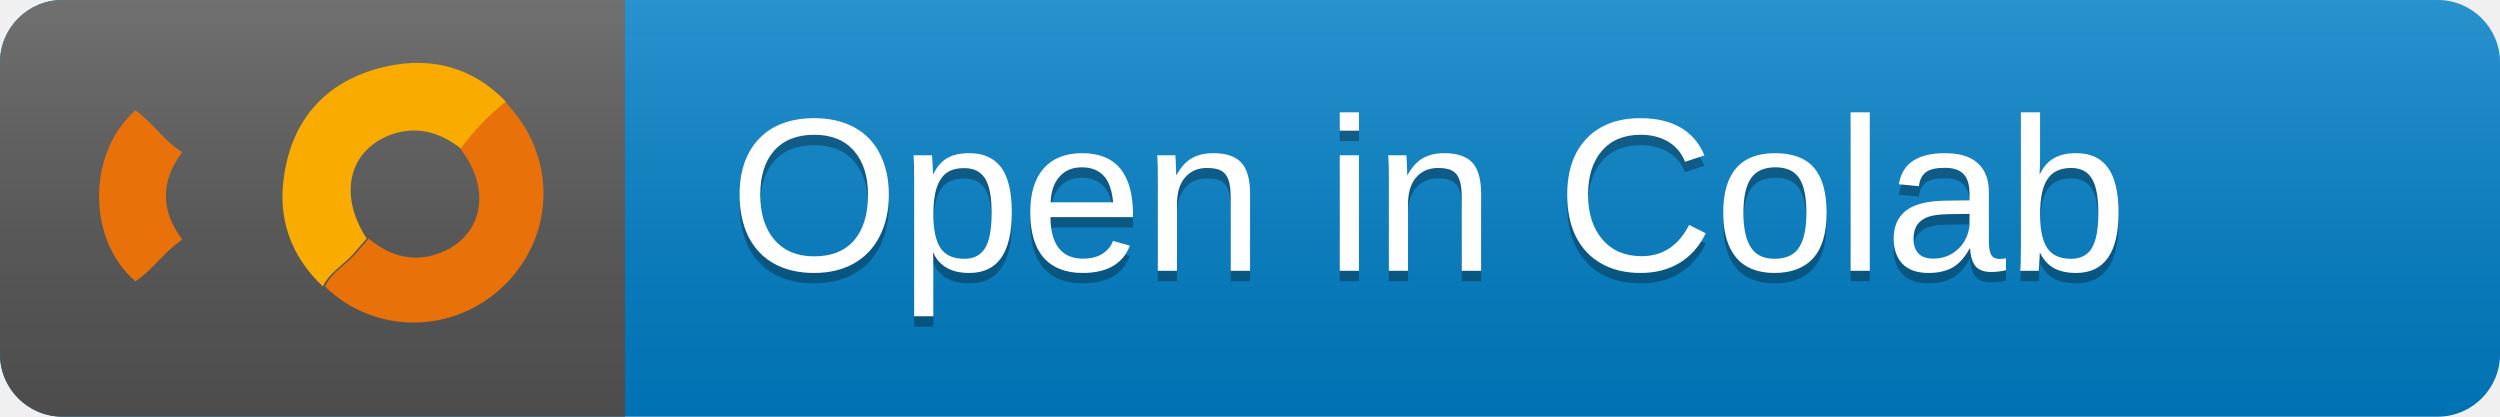
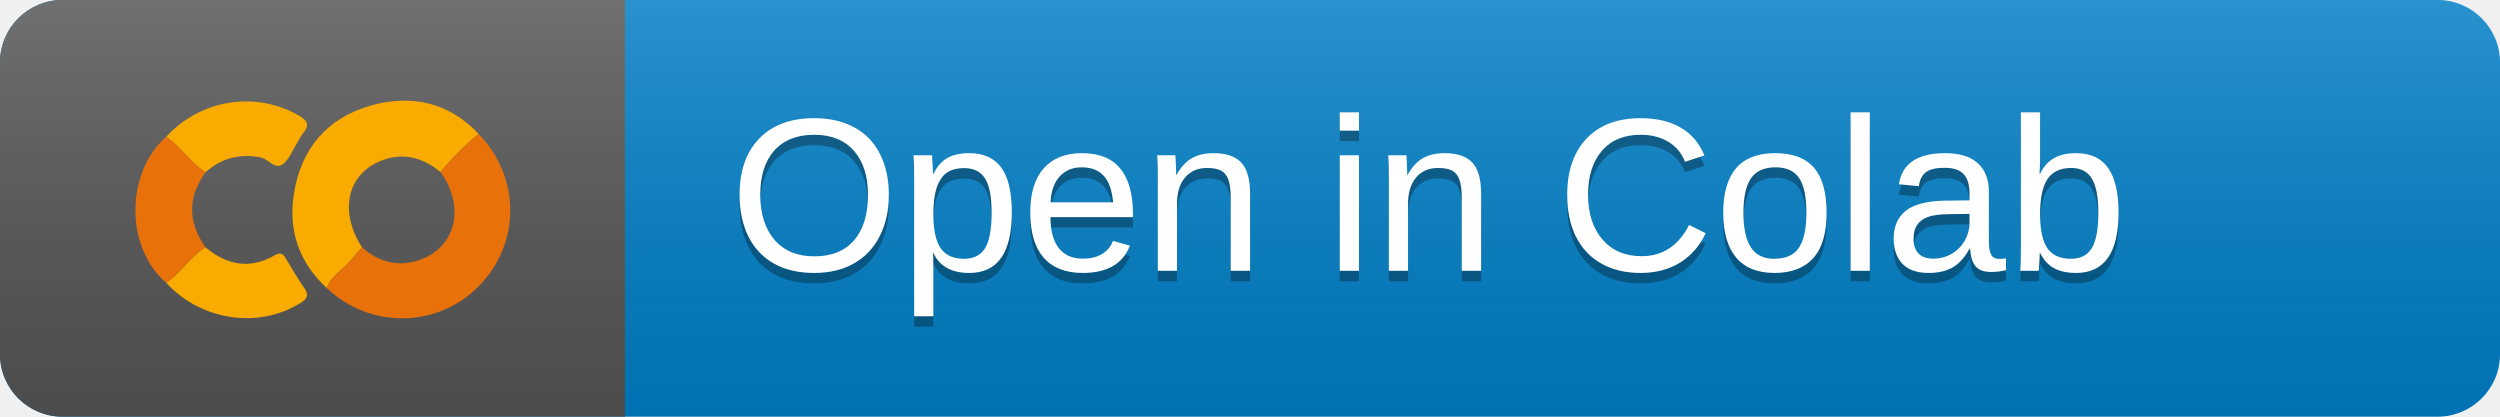
<svg xmlns="http://www.w3.org/2000/svg" width="240" height="40" viewBox="0 0 240 40" role="img" aria-label="Open in Colab">
  <defs>
    <linearGradient id="shine" x2="0" y2="1">
      <stop offset="0" stop-color="#fff" stop-opacity=".16" />
      <stop offset="1" stop-color="#000" stop-opacity=".1" />
    </linearGradient>
    <clipPath id="button">
      <rect width="240" height="40" rx="6" />
    </clipPath>
  </defs>
  <g clip-path="url(#button)">
    <path fill="#007ec6" d="M0 0h240v40H0z" />
    <path fill="#555" d="M0 0h60v40H0z" />
    <path fill="url(#shine)" d="M0 0h240v40H0z" />
  </g>
-   <path fill="#e8710a" d="M13 27c-4.7-4-4.6-12.4 0-16.4 1.7 1.2 2.8 3 4.5 4-2.1 2.8-2.1 5.6 0 8.4-1.7 1.1-2.8 2.9-4.5 4Z" />
-   <path fill="#f9ab00" d="M31 27.5c-3.1-2.9-4.4-6.6-3.7-10.8.8-5.2 3.9-8.7 8.9-10.1 4.6-1.3 9-.4 12.4 3.2-1.6 1.3-3.1 2.8-4.3 4.5-1.9-1.5-4-2.2-6.4-1.5-4.4 1.4-5.5 5.8-2.7 10.1-.4.5-.9 1-1.3 1.5-1 1.1-2.3 1.8-2.9 3.1Z" />
-   <path fill="#e8710a" d="M44.2 14.3c1.2-1.7 2.7-3.2 4.3-4.5 4.9 5 4.9 12.6 0 17.5-4.8 4.8-12.5 4.9-17.3.2.6-1.3 1.9-2 2.9-3.1.4-.5.9-1 1.3-1.5 1.9 1.6 4.1 2.3 6.5 1.5 4.3-1.4 5.5-6 2.3-10.1Z" />
+   <svg x="5" y="2" width="52" height="36" viewBox="-2 0 28 24" aria-hidden="true">
+     <path fill="#e8710a" d="M1.977 16.77c-2.667-2.277-2.605-7.079 0-9.357.942.644 1.545 1.662 2.513 2.278-1.152 1.6-1.146 3.201-.004 4.803-.964.617-1.568 1.632-2.509 2.276Z" />
+     <path fill="#f9ab00" d="M12.257 17.114c-1.767-1.633-2.485-3.658-2.118-6.02.451-2.91 2.139-4.893 4.946-5.678 2.565-.718 4.964-.217 6.878 1.819-.884.743-1.707 1.547-2.434 2.446-1.041-.854-2.21-1.246-3.529-.825-2.404.767-3.046 3.241-1.494 5.644-.241.275-.493.541-.721.826-.49.613-1.274.974-1.528 1.788Z" />
+     <path fill="#e8710a" d="M19.529 9.682c.727-.899 1.55-1.703 2.434-2.446 2.703 2.783 2.701 7.031-.005 9.764-2.648 2.674-6.936 2.725-9.701.115.254-.814 1.038-1.175 1.528-1.788.228-.285.48-.552.721-.826 1.053.916 2.254 1.268 3.6.83 2.396-.779 3.045-3.403 1.423-5.648Z" />
+     <path fill="#f9ab00" d="M4.49 9.691C3.522 9.075 2.919 8.057 1.977 7.413c2.209-2.398 5.721-2.942 8.476-1.355.555.32.719.606.285 1.128-.157.188-.258.422-.391.631-.299.47-.509 1.067-.929 1.371-.485.351-.895-.341-1.397-.442-1.348-.271-2.512.041-3.531.945Z" />
+     <path fill="#f9ab00" d="M1.977 16.77c.941-.644 1.545-1.659 2.509-2.277 1.373 1.152 2.85 1.433 4.45.499.332-.194.503-.088.673.19.386.635.753 1.285 1.181 1.89.34.48.222.715-.253 1.006-2.697 1.652-6.332 1.11-8.56-1.308Z" />
+   </svg>
  <text x="70" y="27" fill="#010101" fill-opacity=".3" font-family="Arial, Verdana, sans-serif" font-size="21">Open in Colab</text>
  <text x="70" y="26" fill="#fff" font-family="Arial, Verdana, sans-serif" font-size="21">Open in Colab</text>
</svg>
